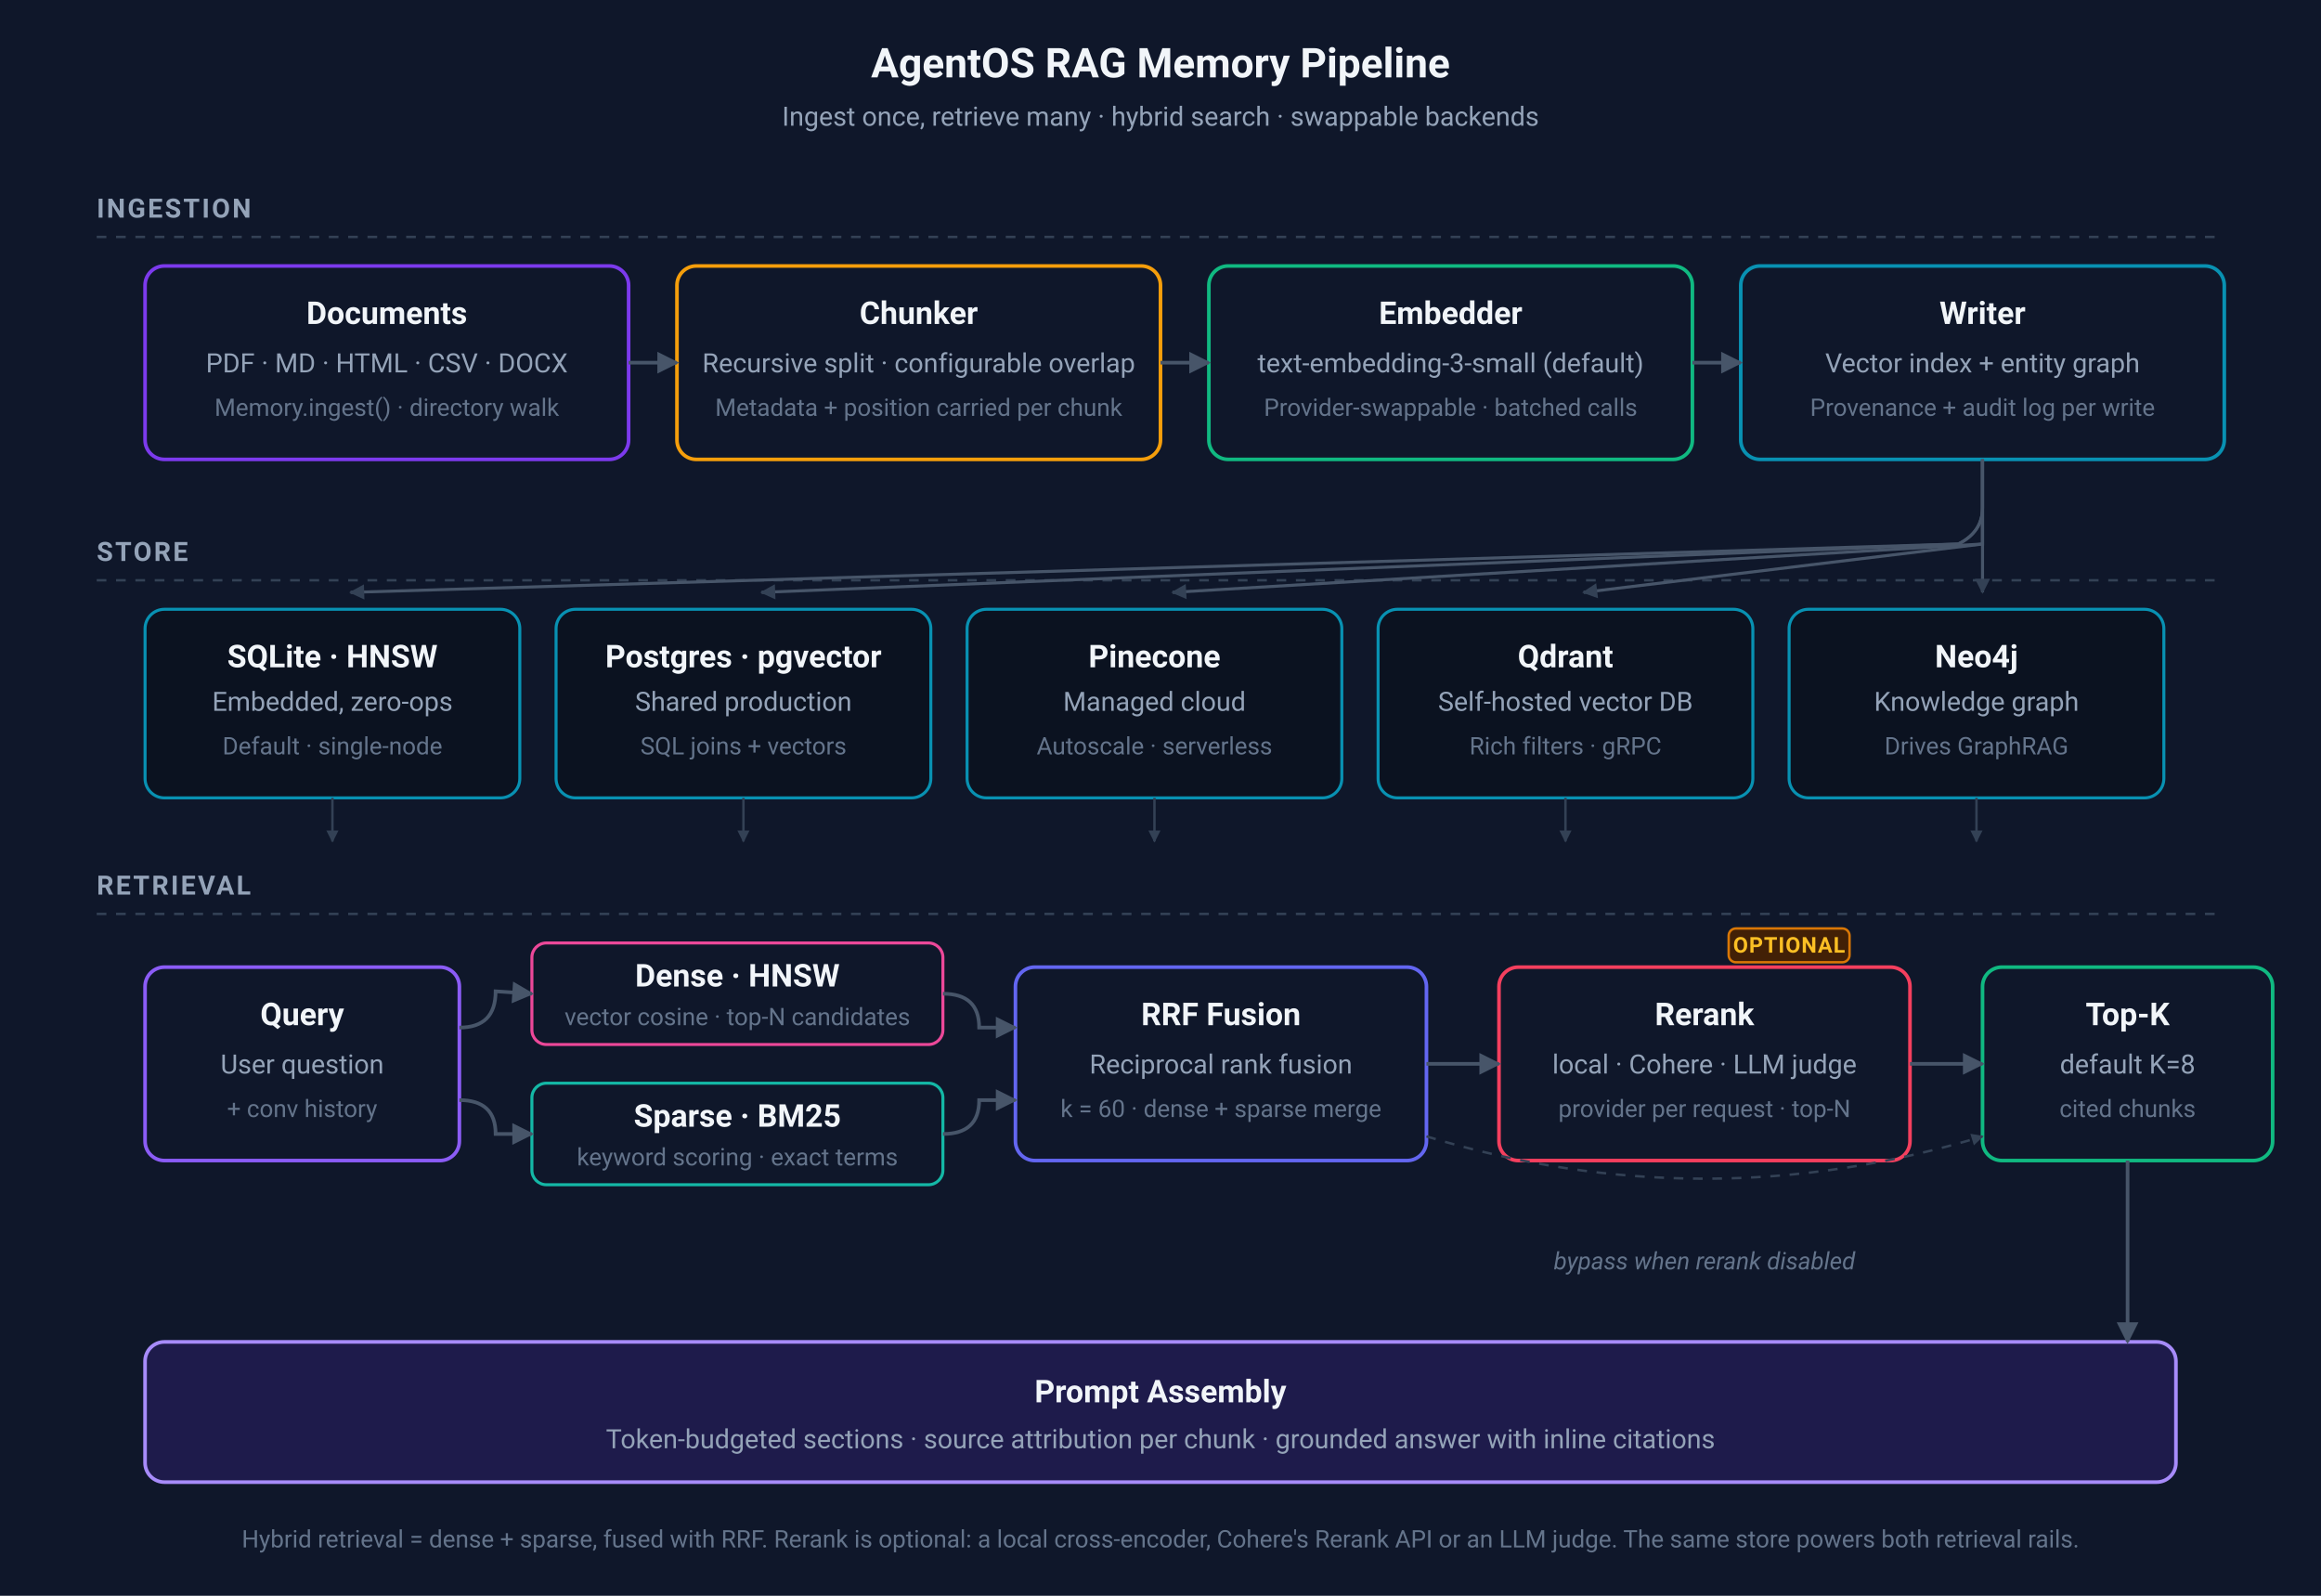
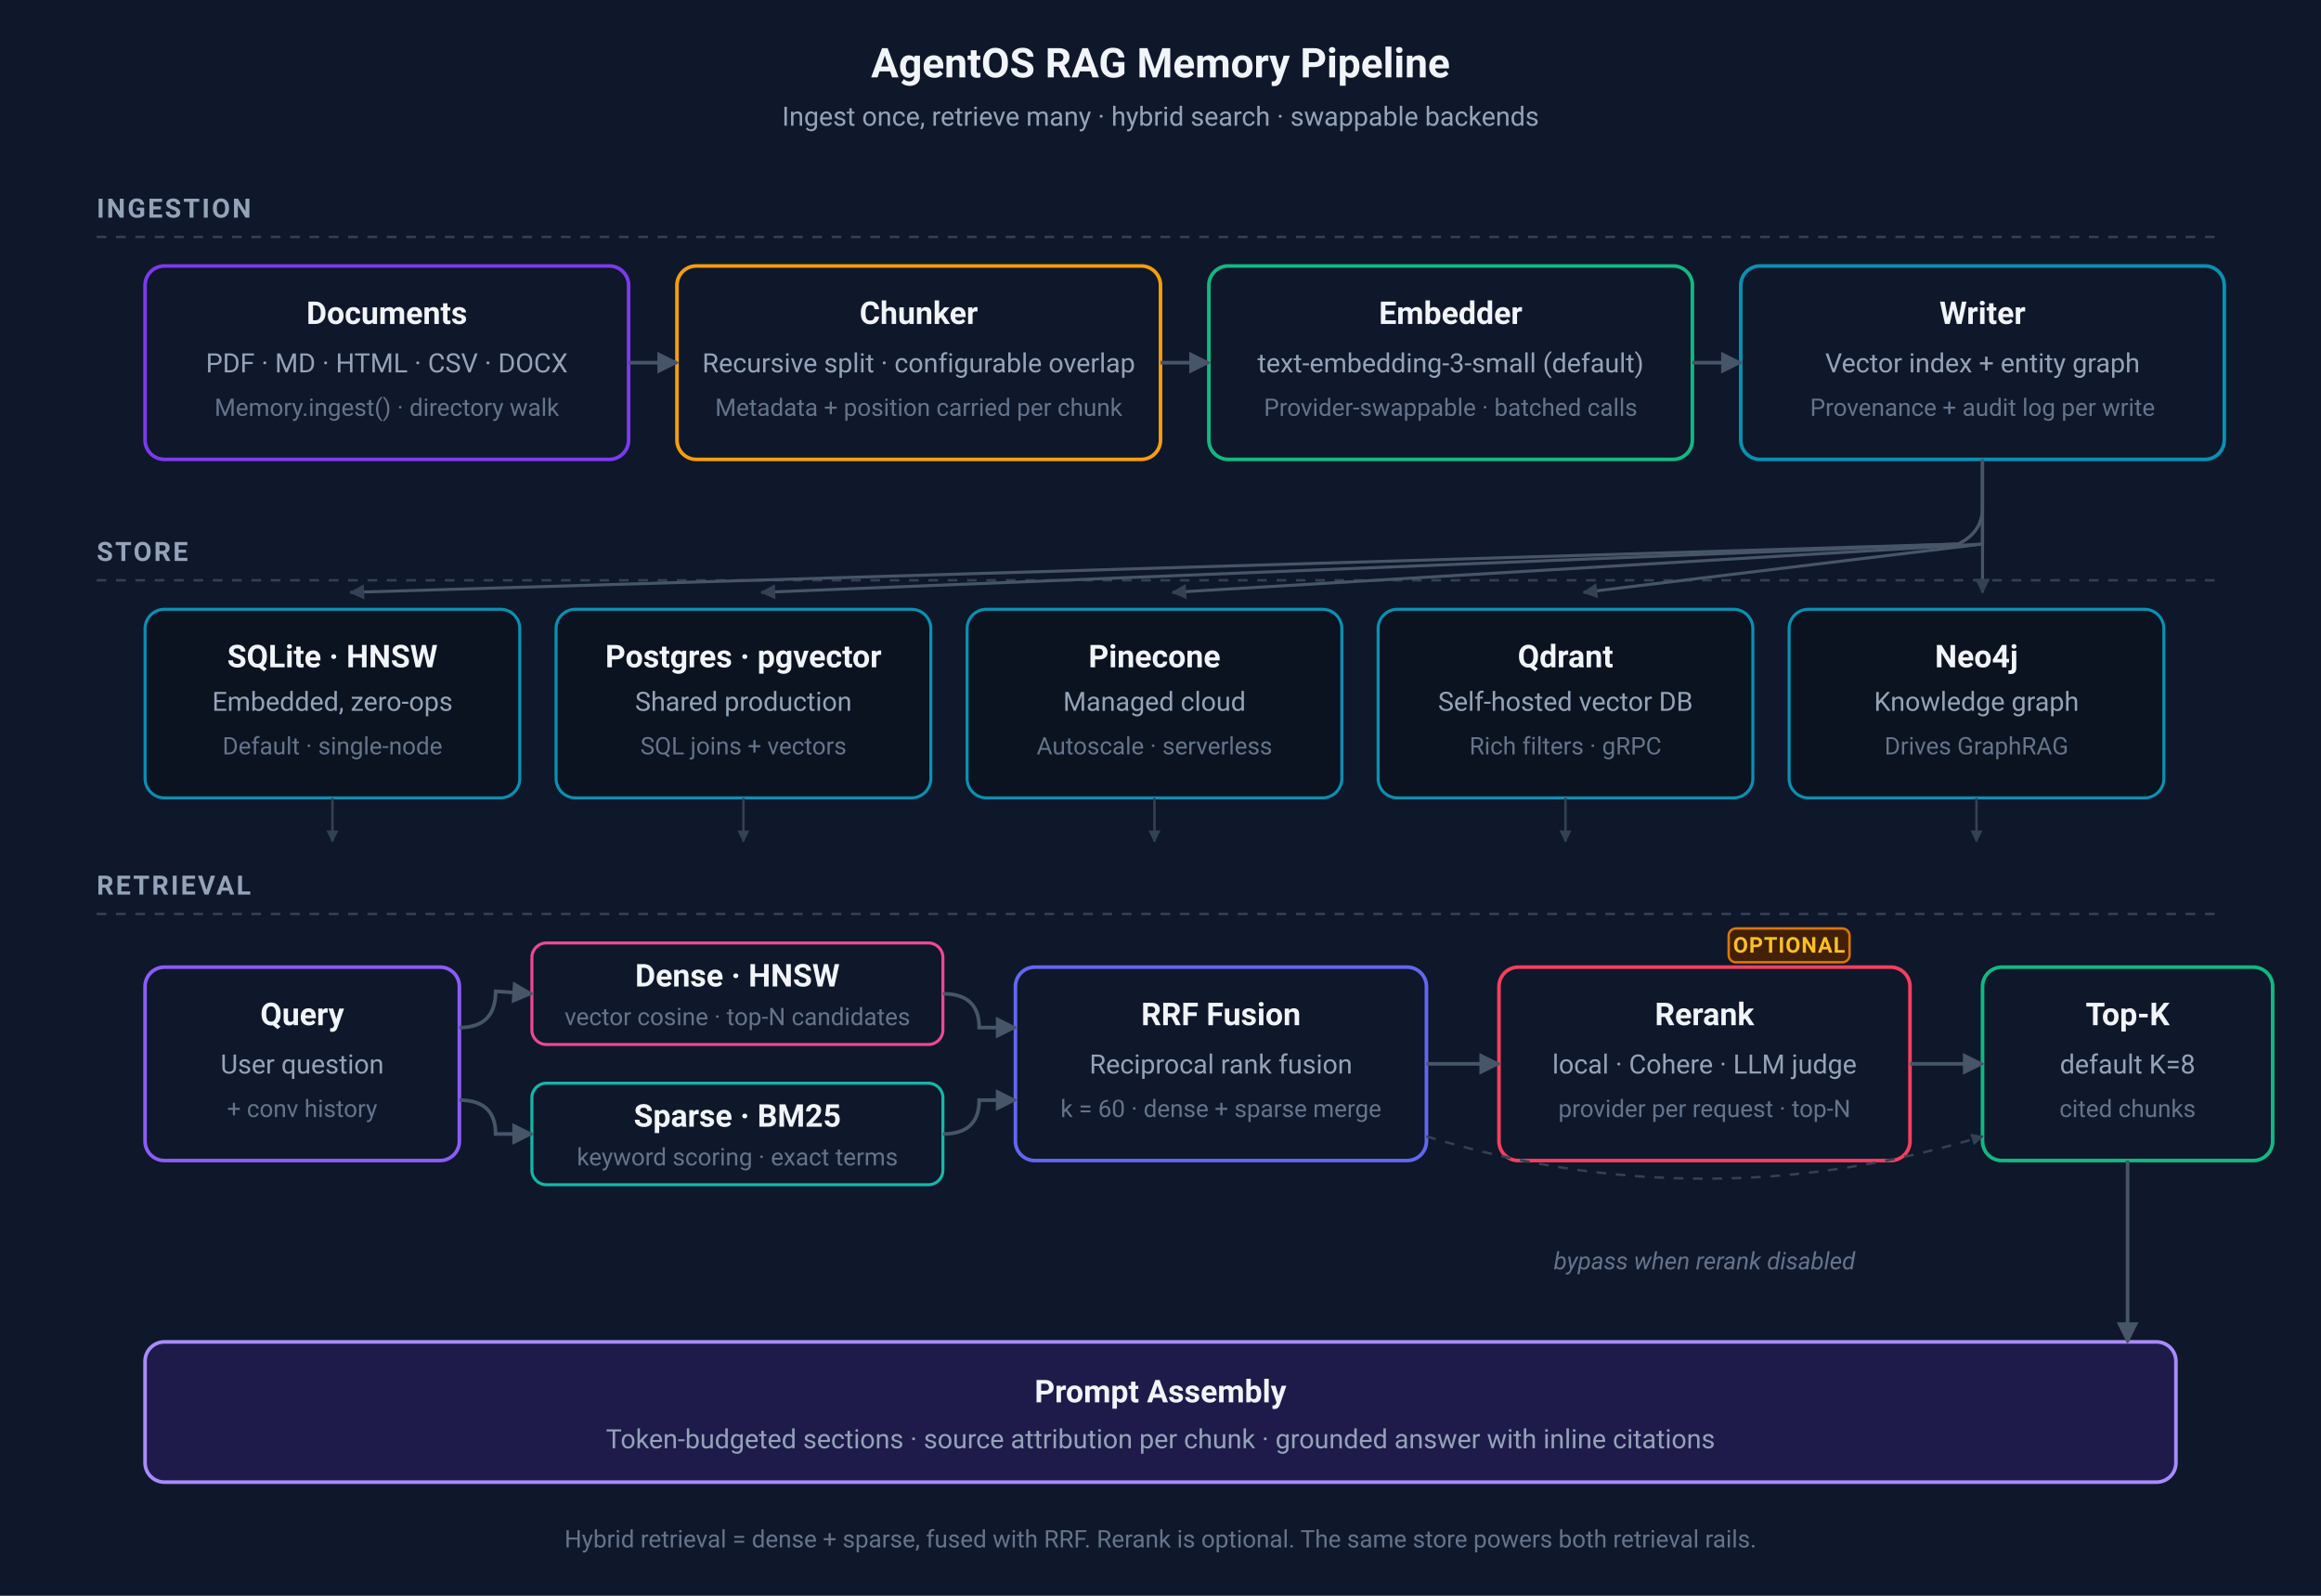
<svg xmlns="http://www.w3.org/2000/svg" viewBox="0 0 960 660" role="img" aria-labelledby="rag-pipeline-title rag-pipeline-desc" font-family="ui-sans-serif, system-ui, -apple-system, Segoe UI, Roboto, sans-serif">
  <defs>
    <style>
      .bg { fill: #0f172a; }
      .text { fill: #e2e8f0; font-size: 12px; }
      .title { fill: #f1f5f9; font-size: 17px; font-weight: 700; }
      .heading { fill: #f1f5f9; font-size: 13px; font-weight: 700; }
      .small { fill: #94a3b8; font-size: 11px; }
      .micro { fill: #64748b; font-size: 10px; }
      .lane-label { fill: #94a3b8; font-size: 11px; font-weight: 700; letter-spacing: 0.08em; }
      .lane-track { fill: none; stroke: #334155; stroke-width: 1; stroke-dasharray: 4 4; }
      .stage { fill: #0f172a; stroke: #475569; stroke-width: 1.5; }
      .stage-thin { fill: #0f172a; stroke: #475569; stroke-width: 1.25; }
      .store { fill: #0b1220; stroke: #334155; stroke-width: 1.25; }
      .assembly { fill: #1e1b4b; stroke: #a78bfa; stroke-width: 1.5; }
      .arrow-line { stroke: #475569; stroke-width: 1.5; fill: none; }
      .arrow-thin { stroke: #334155; stroke-width: 1; fill: none; }
      .arrow-fan { stroke: #475569; stroke-width: 1.25; fill: none; }
      .arrow-head { fill: #475569; }
      .arrow-head-thin { fill: #334155; }
      .accent-ingest { stroke: #7c3aed; }
      .accent-chunk { stroke: #f59e0b; }
      .accent-embed { stroke: #10b981; }
      .accent-write { stroke: #0891b2; }
      .accent-dense { stroke: #ec4899; }
      .accent-sparse { stroke: #14b8a6; }
      .accent-fuse { stroke: #6366f1; }
      .accent-rerank { stroke: #f43f5e; }
      .accent-topk { stroke: #10b981; }
      .accent-query { stroke: #8b5cf6; }
      .opt-tag { fill: #422006; stroke: #d97706; stroke-width: 1; }
      .opt-tag-text { fill: #fbbf24; font-size: 9px; font-weight: 700; letter-spacing: 0.04em; }
    </style>
    <marker id="rag-arrow" viewBox="0 0 10 10" refX="9" refY="5" markerWidth="6" markerHeight="6" orient="auto-start-reverse">
      <path d="M 0 0 L 10 5 L 0 10 z" class="arrow-head" />
    </marker>
    <marker id="rag-arrow-thin" viewBox="0 0 10 10" refX="9" refY="5" markerWidth="5" markerHeight="5" orient="auto-start-reverse">
      <path d="M 0 0 L 10 5 L 0 10 z" class="arrow-head-thin" />
    </marker>
  </defs>
  <rect class="bg" x="0" y="0" width="960" height="660" />
  <text x="480" y="32" class="title" text-anchor="middle">AgentOS RAG Memory Pipeline</text>
  <text x="480" y="52" class="small" text-anchor="middle">Ingest once, retrieve many · hybrid search · swappable backends</text>
  <text x="40" y="90" class="lane-label">INGESTION</text>
  <line x1="40" y1="98" x2="920" y2="98" class="lane-track" />
  <rect x="60" y="110" width="200" height="80" rx="8" class="stage accent-ingest" />
  <text x="160" y="134" class="heading" text-anchor="middle">Documents</text>
  <text x="160" y="154" class="small" text-anchor="middle">PDF · MD · HTML · CSV · DOCX</text>
  <text x="160" y="172" class="micro" text-anchor="middle">Memory.ingest() · directory walk</text>
  <rect x="280" y="110" width="200" height="80" rx="8" class="stage accent-chunk" />
  <text x="380" y="134" class="heading" text-anchor="middle">Chunker</text>
  <text x="380" y="154" class="small" text-anchor="middle">Recursive split · configurable overlap</text>
  <text x="380" y="172" class="micro" text-anchor="middle">Metadata + position carried per chunk</text>
  <rect x="500" y="110" width="200" height="80" rx="8" class="stage accent-embed" />
  <text x="600" y="134" class="heading" text-anchor="middle">Embedder</text>
  <text x="600" y="154" class="small" text-anchor="middle">text-embedding-3-small (default)</text>
  <text x="600" y="172" class="micro" text-anchor="middle">Provider-swappable · batched calls</text>
  <rect x="720" y="110" width="200" height="80" rx="8" class="stage accent-write" />
  <text x="820" y="134" class="heading" text-anchor="middle">Writer</text>
  <text x="820" y="154" class="small" text-anchor="middle">Vector index + entity graph</text>
  <text x="820" y="172" class="micro" text-anchor="middle">Provenance + audit log per write</text>
  <path class="arrow-line" d="M 260,150 L 280,150" marker-end="url(#rag-arrow)" />
  <path class="arrow-line" d="M 480,150 L 500,150" marker-end="url(#rag-arrow)" />
  <path class="arrow-line" d="M 700,150 L 720,150" marker-end="url(#rag-arrow)" />
  <text x="40" y="232" class="lane-label">STORE</text>
  <line x1="40" y1="240" x2="920" y2="240" class="lane-track" />
  <rect x="60" y="252" width="155" height="78" rx="8" class="store accent-write" />
  <text x="137.5" y="276" class="heading" text-anchor="middle">SQLite · HNSW</text>
  <text x="137.5" y="294" class="small" text-anchor="middle">Embedded, zero-ops</text>
  <text x="137.5" y="312" class="micro" text-anchor="middle">Default · single-node</text>
  <rect x="230" y="252" width="155" height="78" rx="8" class="store accent-write" />
  <text x="307.5" y="276" class="heading" text-anchor="middle">Postgres · pgvector</text>
  <text x="307.5" y="294" class="small" text-anchor="middle">Shared production</text>
  <text x="307.5" y="312" class="micro" text-anchor="middle">SQL joins + vectors</text>
  <rect x="400" y="252" width="155" height="78" rx="8" class="store accent-write" />
  <text x="477.5" y="276" class="heading" text-anchor="middle">Pinecone</text>
  <text x="477.5" y="294" class="small" text-anchor="middle">Managed cloud</text>
  <text x="477.5" y="312" class="micro" text-anchor="middle">Autoscale · serverless</text>
  <rect x="570" y="252" width="155" height="78" rx="8" class="store accent-write" />
  <text x="647.5" y="276" class="heading" text-anchor="middle">Qdrant</text>
  <text x="647.5" y="294" class="small" text-anchor="middle">Self-hosted vector DB</text>
  <text x="647.5" y="312" class="micro" text-anchor="middle">Rich filters · gRPC</text>
  <rect x="740" y="252" width="155" height="78" rx="8" class="store accent-write" />
  <text x="817.5" y="276" class="heading" text-anchor="middle">Neo4j</text>
  <text x="817.5" y="294" class="small" text-anchor="middle">Knowledge graph</text>
  <text x="817.5" y="312" class="micro" text-anchor="middle">Drives GraphRAG</text>
  <path class="arrow-fan" d="M 820,190 L 820,210 Q 820,220 810,225 L 145,245" marker-end="url(#rag-arrow-thin)" />
  <path class="arrow-fan" d="M 820,190 L 820,210 Q 820,220 810,225 L 315,245" marker-end="url(#rag-arrow-thin)" />
  <path class="arrow-fan" d="M 820,190 L 820,225 L 485,245" marker-end="url(#rag-arrow-thin)" />
  <path class="arrow-fan" d="M 820,190 L 820,225 L 655,245" marker-end="url(#rag-arrow-thin)" />
  <path class="arrow-fan" d="M 820,190 L 820,245" marker-end="url(#rag-arrow-thin)" />
  <path class="arrow-thin" d="M 137.5,330 L 137.5,348" marker-end="url(#rag-arrow-thin)" />
  <path class="arrow-thin" d="M 307.5,330 L 307.5,348" marker-end="url(#rag-arrow-thin)" />
  <path class="arrow-thin" d="M 477.5,330 L 477.5,348" marker-end="url(#rag-arrow-thin)" />
  <path class="arrow-thin" d="M 647.5,330 L 647.5,348" marker-end="url(#rag-arrow-thin)" />
  <path class="arrow-thin" d="M 817.5,330 L 817.5,348" marker-end="url(#rag-arrow-thin)" />
  <text x="40" y="370" class="lane-label">RETRIEVAL</text>
  <line x1="40" y1="378" x2="920" y2="378" class="lane-track" />
  <rect x="60" y="400" width="130" height="80" rx="8" class="stage accent-query" />
  <text x="125" y="424" class="heading" text-anchor="middle">Query</text>
  <text x="125" y="444" class="small" text-anchor="middle">User question</text>
  <text x="125" y="462" class="micro" text-anchor="middle">+ conv history</text>
  <rect x="220" y="390" width="170" height="42" rx="6" class="stage-thin accent-dense" />
  <text x="305" y="408" class="heading" text-anchor="middle">Dense · HNSW</text>
  <text x="305" y="424" class="micro" text-anchor="middle">vector cosine · top-N candidates</text>
  <rect x="220" y="448" width="170" height="42" rx="6" class="stage-thin accent-sparse" />
  <text x="305" y="466" class="heading" text-anchor="middle">Sparse · BM25</text>
  <text x="305" y="482" class="micro" text-anchor="middle">keyword scoring · exact terms</text>
  <rect x="420" y="400" width="170" height="80" rx="8" class="stage accent-fuse" />
  <text x="505" y="424" class="heading" text-anchor="middle">RRF Fusion</text>
  <text x="505" y="444" class="small" text-anchor="middle">Reciprocal rank fusion</text>
  <text x="505" y="462" class="micro" text-anchor="middle">k = 60 · dense + sparse merge</text>
  <rect x="620" y="400" width="170" height="80" rx="8" class="stage accent-rerank" />
  <text x="705" y="424" class="heading" text-anchor="middle">Rerank</text>
  <text x="705" y="444" class="small" text-anchor="middle">local · Cohere · LLM judge</text>
  <text x="705" y="462" class="micro" text-anchor="middle">provider per request · top-N</text>
  <rect x="715" y="384" width="50" height="14" rx="3" class="opt-tag" />
  <text x="740" y="394" class="opt-tag-text" text-anchor="middle">OPTIONAL</text>
  <rect x="820" y="400" width="120" height="80" rx="8" class="stage accent-topk" />
  <text x="880" y="424" class="heading" text-anchor="middle">Top-K</text>
  <text x="880" y="444" class="small" text-anchor="middle">default K=8</text>
  <text x="880" y="462" class="micro" text-anchor="middle">cited chunks</text>
  <path class="arrow-line" d="M 190,425 Q 205,425 205,410 L 220,411" marker-end="url(#rag-arrow)" />
  <path class="arrow-line" d="M 190,455 Q 205,455 205,469 L 220,469" marker-end="url(#rag-arrow)" />
  <path class="arrow-line" d="M 390,411 Q 405,411 405,425 L 420,425" marker-end="url(#rag-arrow)" />
  <path class="arrow-line" d="M 390,469 Q 405,469 405,455 L 420,455" marker-end="url(#rag-arrow)" />
  <path class="arrow-line" d="M 590,440 L 620,440" marker-end="url(#rag-arrow)" />
  <path class="arrow-line" d="M 790,440 L 820,440" marker-end="url(#rag-arrow)" />
  <path class="arrow-thin" d="M 590,470 Q 705,505 820,470" stroke-dasharray="4 4" marker-end="url(#rag-arrow-thin)" />
  <text x="705" y="525" class="micro" text-anchor="middle" font-style="italic">bypass when rerank disabled</text>
  <rect x="60" y="555" width="840" height="58" rx="8" class="assembly" />
  <text x="480" y="580" class="heading" text-anchor="middle">Prompt Assembly</text>
  <text x="480" y="599" class="small" text-anchor="middle">Token-budgeted sections · source attribution per chunk · grounded answer with inline citations</text>
  <path class="arrow-line" d="M 880,480 L 880,555" marker-end="url(#rag-arrow)" />
-   <text x="480" y="640" class="micro" text-anchor="middle">Hybrid retrieval = dense + sparse, fused with RRF. Rerank is optional: a local cross-encoder, Cohere's Rerank API or an LLM judge. The same store powers both retrieval rails.</text>
+   <text x="480" y="640" class="micro" text-anchor="middle">Hybrid retrieval = dense + sparse, fused with RRF. Rerank is optional. The same store powers both retrieval rails.</text>
</svg>
